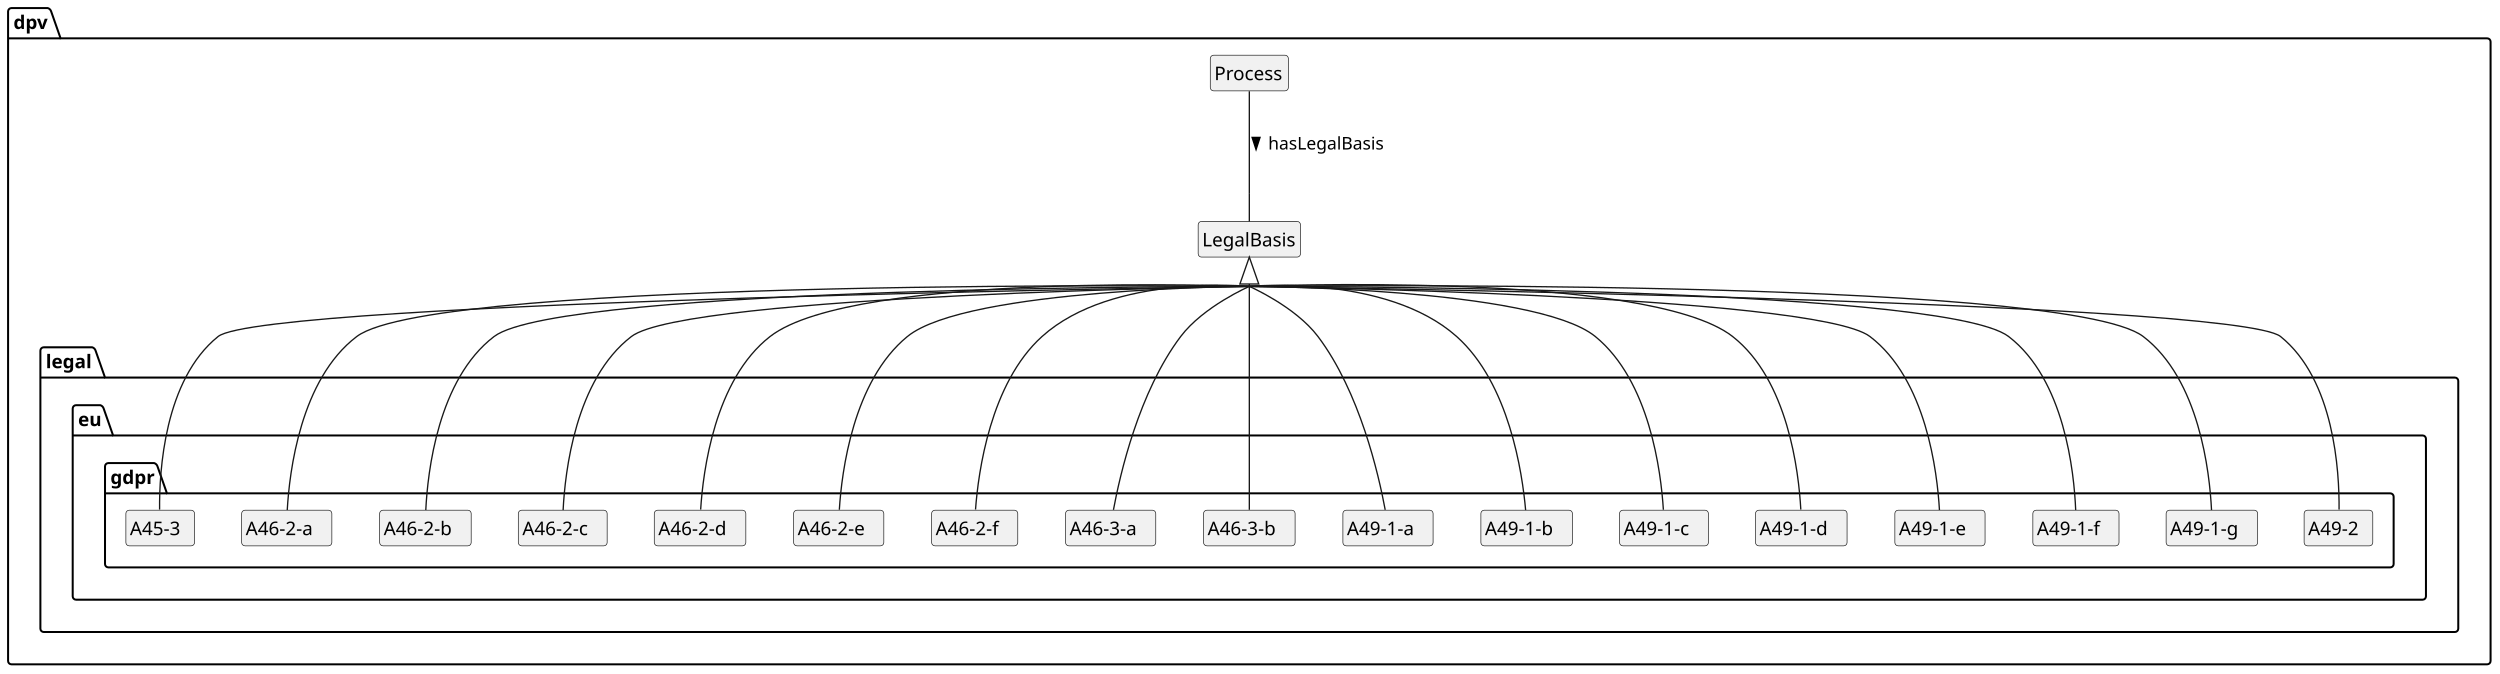
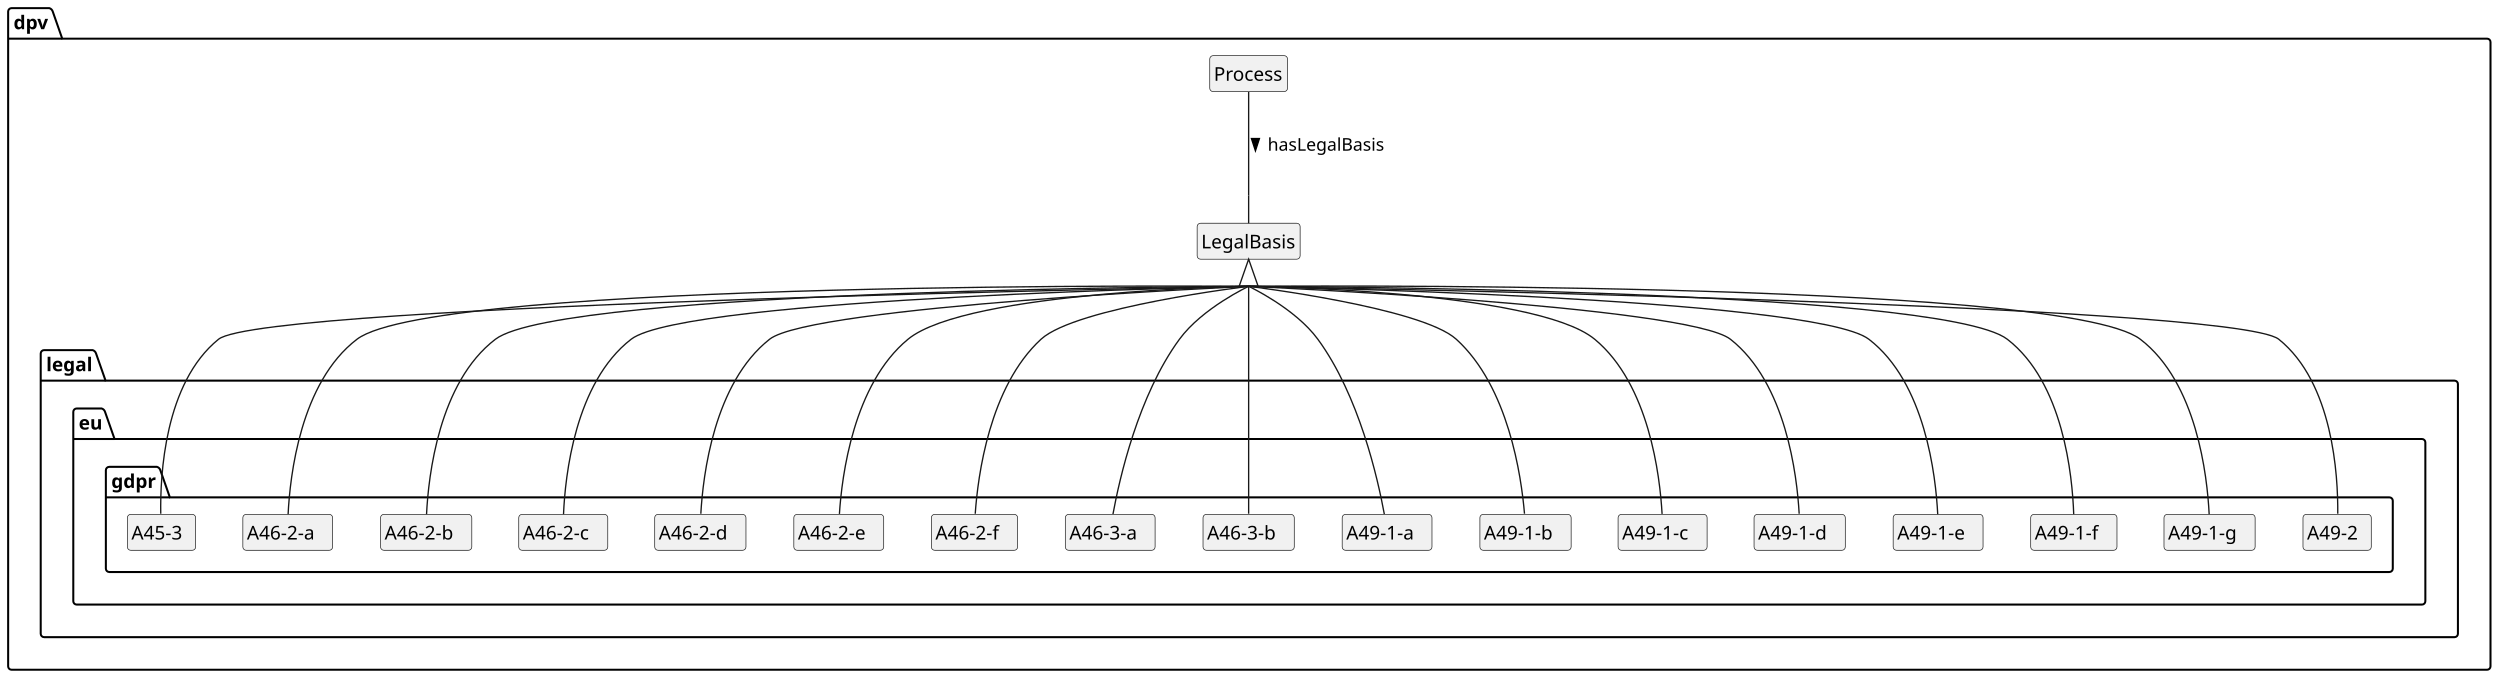
- <svg xmlns="http://www.w3.org/2000/svg" contentStyleType="text/css" height="500px" preserveAspectRatio="none" style="width:1857px;height:500px;background:#FFFFFF;" version="1.1" viewBox="0 0 1857 500" width="1857px" zoomAndPan="magnify">
+ <svg xmlns="http://www.w3.org/2000/svg" contentStyleType="text/css" data-diagram-type="CLASS" height="500px" preserveAspectRatio="none" style="width:1842px;height:500px;background:#FFFFFF;" version="1.1" viewBox="0 0 1842 500" width="1842px" zoomAndPan="magnify">
  <defs />
  <g>
    <g id="cluster_dpv">
-       <path d="M8.5,6 L35.5,6 A3.75,3.75 0 0 1 38,8.5 L45,28.488 L1847.5,28.488 A2.5,2.5 0 0 1 1850,30.988 L1850,490.96 A2.5,2.5 0 0 1 1847.5,493.46 L8.5,493.46 A2.5,2.5 0 0 1 6,490.96 L6,8.5 A2.5,2.5 0 0 1 8.5,6 " fill="none" style="stroke:#000000;stroke-width:1.5;" />
-       <line style="stroke:#000000;stroke-width:1.5;" x1="6" x2="45" y1="28.488" y2="28.488" />
-       <text fill="#000000" font-family="sans-serif" font-size="14" font-weight="bold" lengthAdjust="spacing" textLength="26" x="10" y="21.535">dpv</text>
+       <path d="M8.5,6 L36.358,6 A3.75,3.75 0 0 1 38.858,8.5 L45.858,28.488 L1832.5,28.488 A2.5,2.5 0 0 1 1835,30.988 L1835,490.96 A2.5,2.5 0 0 1 1832.5,493.46 L8.5,493.46 A2.5,2.5 0 0 1 6,490.96 L6,8.5 A2.5,2.5 0 0 1 8.5,6 " fill="transparent" style="stroke:#000000;stroke-width:1.5;" />
+       <line style="stroke:#000000;stroke-width:1.5;" x1="6" x2="45.858" y1="28.488" y2="28.488" />
+       <text fill="#000000" font-family="sans-serif" font-size="14" font-weight="bold" lengthAdjust="spacing" textLength="26.858" x="10" y="21.535">dpv</text>
    </g>
    <g id="cluster_legal">
-       <path d="M32.5,257.97 L68.5,257.97 A3.75,3.75 0 0 1 71,260.47 L78,280.458 L1823.5,280.458 A2.5,2.5 0 0 1 1826,282.958 L1826,466.96 A2.5,2.5 0 0 1 1823.5,469.46 L32.5,469.46 A2.5,2.5 0 0 1 30,466.96 L30,260.47 A2.5,2.5 0 0 1 32.5,257.97 " fill="none" style="stroke:#000000;stroke-width:1.5;" />
-       <line style="stroke:#000000;stroke-width:1.5;" x1="30" x2="78" y1="280.458" y2="280.458" />
-       <text fill="#000000" font-family="sans-serif" font-size="14" font-weight="bold" lengthAdjust="spacing" textLength="35" x="34" y="273.505">legal</text>
+       <path d="M32.5,257.97 L68.274,257.97 A3.75,3.75 0 0 1 70.774,260.47 L77.774,280.458 L1808.5,280.458 A2.5,2.5 0 0 1 1811,282.958 L1811,466.96 A2.5,2.5 0 0 1 1808.5,469.46 L32.5,469.46 A2.5,2.5 0 0 1 30,466.96 L30,260.47 A2.5,2.5 0 0 1 32.5,257.97 " fill="transparent" style="stroke:#000000;stroke-width:1.5;" />
+       <line style="stroke:#000000;stroke-width:1.5;" x1="30" x2="77.774" y1="280.458" y2="280.458" />
+       <text fill="#000000" font-family="sans-serif" font-size="14" font-weight="bold" lengthAdjust="spacing" textLength="34.774" x="34" y="273.505">legal</text>
    </g>
    <g id="cluster_eu">
-       <path d="M56.5,300.97 L74.5,300.97 A3.75,3.75 0 0 1 77,303.47 L84,323.458 L1799.5,323.458 A2.5,2.5 0 0 1 1802,325.958 L1802,442.96 A2.5,2.5 0 0 1 1799.5,445.46 L56.5,445.46 A2.5,2.5 0 0 1 54,442.96 L54,303.47 A2.5,2.5 0 0 1 56.5,300.97 " fill="none" style="stroke:#000000;stroke-width:1.5;" />
-       <line style="stroke:#000000;stroke-width:1.5;" x1="54" x2="84" y1="323.458" y2="323.458" />
-       <text fill="#000000" font-family="sans-serif" font-size="14" font-weight="bold" lengthAdjust="spacing" textLength="17" x="58" y="316.505">eu</text>
+       <path d="M56.5,300.97 L74.897,300.97 A3.75,3.75 0 0 1 77.397,303.47 L84.397,323.458 L1784.5,323.458 A2.5,2.5 0 0 1 1787,325.958 L1787,442.96 A2.5,2.5 0 0 1 1784.5,445.46 L56.5,445.46 A2.5,2.5 0 0 1 54,442.96 L54,303.47 A2.5,2.5 0 0 1 56.5,300.97 " fill="transparent" style="stroke:#000000;stroke-width:1.5;" />
+       <line style="stroke:#000000;stroke-width:1.5;" x1="54" x2="84.397" y1="323.458" y2="323.458" />
+       <text fill="#000000" font-family="sans-serif" font-size="14" font-weight="bold" lengthAdjust="spacing" textLength="17.398" x="58" y="316.505">eu</text>
    </g>
    <g id="cluster_gdpr">
-       <path d="M80.5,343.97 L114.5,343.97 A3.75,3.75 0 0 1 117,346.47 L124,366.458 L1775.5,366.458 A2.5,2.5 0 0 1 1778,368.958 L1778,418.96 A2.5,2.5 0 0 1 1775.5,421.46 L80.5,421.46 A2.5,2.5 0 0 1 78,418.96 L78,346.47 A2.5,2.5 0 0 1 80.5,343.97 " fill="none" style="stroke:#000000;stroke-width:1.5;" />
-       <line style="stroke:#000000;stroke-width:1.5;" x1="78" x2="124" y1="366.458" y2="366.458" />
-       <text fill="#000000" font-family="sans-serif" font-size="14" font-weight="bold" lengthAdjust="spacing" textLength="33" x="82" y="359.505">gdpr</text>
+       <path d="M80.5,343.97 L115.652,343.97 A3.75,3.75 0 0 1 118.152,346.47 L125.152,366.458 L1760.5,366.458 A2.5,2.5 0 0 1 1763,368.958 L1763,418.96 A2.5,2.5 0 0 1 1760.5,421.46 L80.5,421.46 A2.5,2.5 0 0 1 78,418.96 L78,346.47 A2.5,2.5 0 0 1 80.5,343.97 " fill="transparent" style="stroke:#000000;stroke-width:1.5;" />
+       <line style="stroke:#000000;stroke-width:1.5;" x1="78" x2="125.152" y1="366.458" y2="366.458" />
+       <text fill="#000000" font-family="sans-serif" font-size="14" font-weight="bold" lengthAdjust="spacing" textLength="34.152" x="82" y="359.505">gdpr</text>
    </g>
    <g id="elem_Process">
-       <rect codeLine="5" fill="#F1F1F1" height="26.488" id="Process" rx="2.5" ry="2.5" style="stroke:#181818;stroke-width:0.5;" width="58" x="899" y="41" />
-       <text fill="#000000" font-family="sans-serif" font-size="14" lengthAdjust="spacing" textLength="52" x="902" y="59.535">Process</text>
+       <rect codeLine="5" fill="#F1F1F1" height="26.488" id="Process" rx="2.5" ry="2.5" style="stroke:#181818;stroke-width:0.5;" width="57.31" x="891.34" y="41" />
+       <text fill="#000000" font-family="sans-serif" font-size="14" lengthAdjust="spacing" textLength="51.31" x="894.34" y="59.535">Process</text>
    </g>
    <g id="elem_LegalBasis">
-       <rect codeLine="6" fill="#F1F1F1" height="26.488" id="LegalBasis" rx="2.5" ry="2.5" style="stroke:#181818;stroke-width:0.5;" width="76" x="890" y="164.48" />
-       <text fill="#000000" font-family="sans-serif" font-size="14" lengthAdjust="spacing" textLength="70" x="893" y="183.015">LegalBasis</text>
+       <rect codeLine="6" fill="#F1F1F1" height="26.488" id="LegalBasis" rx="2.5" ry="2.5" style="stroke:#181818;stroke-width:0.5;" width="75.877" x="882.06" y="164.48" />
+       <text fill="#000000" font-family="sans-serif" font-size="14" lengthAdjust="spacing" textLength="69.877" x="885.06" y="183.015">LegalBasis</text>
    </g>
-     <polygon fill="none" points="928,190.968,935,210.968,921,210.968" style="stroke:#181818;stroke-width:1.0;" />
-     <line style="stroke:#181818;stroke-width:1.0;" x1="928" x2="928" y1="210.968" y2="212.73" />
-     <line style="stroke:#181818;stroke-width:1.0;" x1="928" x2="928" y1="164.48" y2="143.99" />
+     <polygon fill="transparent" points="919.999,190.968,927,210.968,913,210.969" style="stroke:#181818;stroke-width:1;" />
+     <line style="stroke:#181818;stroke-width:1;" x1="920" x2="920" y1="210.968" y2="210.97" />
+     <line style="stroke:#181818;stroke-width:1;" x1="919.999" x2="920" y1="164.48" y2="143.99" />
    <g id="elem_A45_3">
-       <rect codeLine="9" fill="#F1F1F1" height="26.488" id="A45_3" rx="2.5" ry="2.5" style="stroke:#181818;stroke-width:0.5;" width="51" x="93.5" y="378.97" />
-       <text fill="#000000" font-family="sans-serif" font-size="14" lengthAdjust="spacing" textLength="45" x="96.5" y="397.505">A45-3</text>
+       <rect codeLine="9" fill="#F1F1F1" height="26.488" id="A45_3" rx="2.5" ry="2.5" style="stroke:#181818;stroke-width:0.5;" width="50.317" x="93.84" y="378.97" />
+       <text fill="#000000" font-family="sans-serif" font-size="14" lengthAdjust="spacing" textLength="44.317" x="96.84" y="397.505">A45-3</text>
    </g>
    <g id="elem_A46_2_a">
-       <rect codeLine="10" fill="#F1F1F1" height="26.488" id="A46_2_a" rx="2.5" ry="2.5" style="stroke:#181818;stroke-width:0.5;" width="67" x="179.5" y="378.97" />
-       <text fill="#000000" font-family="sans-serif" font-size="14" lengthAdjust="spacing" textLength="61" x="182.5" y="397.505">A46-2-a</text>
+       <rect codeLine="10" fill="#F1F1F1" height="26.488" id="A46_2_a" rx="2.5" ry="2.5" style="stroke:#181818;stroke-width:0.5;" width="66.149" x="178.93" y="378.97" />
+       <text fill="#000000" font-family="sans-serif" font-size="14" lengthAdjust="spacing" textLength="60.149" x="181.93" y="397.505">A46-2-a</text>
    </g>
    <g id="elem_A46_2_b">
-       <rect codeLine="11" fill="#F1F1F1" height="26.488" id="A46_2_b" rx="2.5" ry="2.5" style="stroke:#181818;stroke-width:0.5;" width="68" x="282" y="378.97" />
-       <text fill="#000000" font-family="sans-serif" font-size="14" lengthAdjust="spacing" textLength="62" x="285" y="397.505">A46-2-b</text>
+       <rect codeLine="11" fill="#F1F1F1" height="26.488" id="A46_2_b" rx="2.5" ry="2.5" style="stroke:#181818;stroke-width:0.5;" width="67.23" x="280.39" y="378.97" />
+       <text fill="#000000" font-family="sans-serif" font-size="14" lengthAdjust="spacing" textLength="61.23" x="283.39" y="397.505">A46-2-b</text>
    </g>
    <g id="elem_A46_2_c">
-       <rect codeLine="12" fill="#F1F1F1" height="26.488" id="A46_2_c" rx="2.5" ry="2.5" style="stroke:#181818;stroke-width:0.5;" width="66" x="385" y="378.97" />
-       <text fill="#000000" font-family="sans-serif" font-size="14" lengthAdjust="spacing" textLength="60" x="388" y="397.505">A46-2-c</text>
+       <rect codeLine="12" fill="#F1F1F1" height="26.488" id="A46_2_c" rx="2.5" ry="2.5" style="stroke:#181818;stroke-width:0.5;" width="65.589" x="382.21" y="378.97" />
+       <text fill="#000000" font-family="sans-serif" font-size="14" lengthAdjust="spacing" textLength="59.589" x="385.21" y="397.505">A46-2-c</text>
    </g>
    <g id="elem_A46_2_d">
-       <rect codeLine="13" fill="#F1F1F1" height="26.488" id="A46_2_d" rx="2.5" ry="2.5" style="stroke:#181818;stroke-width:0.5;" width="68" x="486" y="378.97" />
-       <text fill="#000000" font-family="sans-serif" font-size="14" lengthAdjust="spacing" textLength="62" x="489" y="397.505">A46-2-d</text>
+       <rect codeLine="13" fill="#F1F1F1" height="26.488" id="A46_2_d" rx="2.5" ry="2.5" style="stroke:#181818;stroke-width:0.5;" width="67.23" x="482.39" y="378.97" />
+       <text fill="#000000" font-family="sans-serif" font-size="14" lengthAdjust="spacing" textLength="61.23" x="485.39" y="397.505">A46-2-d</text>
    </g>
    <g id="elem_A46_2_e">
-       <rect codeLine="14" fill="#F1F1F1" height="26.488" id="A46_2_e" rx="2.5" ry="2.5" style="stroke:#181818;stroke-width:0.5;" width="67" x="589.5" y="378.97" />
-       <text fill="#000000" font-family="sans-serif" font-size="14" lengthAdjust="spacing" textLength="61" x="592.5" y="397.505">A46-2-e</text>
+       <rect codeLine="14" fill="#F1F1F1" height="26.488" id="A46_2_e" rx="2.5" ry="2.5" style="stroke:#181818;stroke-width:0.5;" width="66.218" x="584.89" y="378.97" />
+       <text fill="#000000" font-family="sans-serif" font-size="14" lengthAdjust="spacing" textLength="60.218" x="587.89" y="397.505">A46-2-e</text>
    </g>
    <g id="elem_A46_2_f">
-       <rect codeLine="15" fill="#F1F1F1" height="26.488" id="A46_2_f" rx="2.5" ry="2.5" style="stroke:#181818;stroke-width:0.5;" width="64" x="692" y="378.97" />
-       <text fill="#000000" font-family="sans-serif" font-size="14" lengthAdjust="spacing" textLength="58" x="695" y="397.505">A46-2-f</text>
+       <rect codeLine="15" fill="#F1F1F1" height="26.488" id="A46_2_f" rx="2.5" ry="2.5" style="stroke:#181818;stroke-width:0.5;" width="63.565" x="686.22" y="378.97" />
+       <text fill="#000000" font-family="sans-serif" font-size="14" lengthAdjust="spacing" textLength="57.565" x="689.22" y="397.505">A46-2-f</text>
    </g>
    <g id="elem_A46_3_a">
-       <rect codeLine="16" fill="#F1F1F1" height="26.488" id="A46_3_a" rx="2.5" ry="2.5" style="stroke:#181818;stroke-width:0.5;" width="67" x="791.5" y="378.97" />
-       <text fill="#000000" font-family="sans-serif" font-size="14" lengthAdjust="spacing" textLength="61" x="794.5" y="397.505">A46-3-a</text>
+       <rect codeLine="16" fill="#F1F1F1" height="26.488" id="A46_3_a" rx="2.5" ry="2.5" style="stroke:#181818;stroke-width:0.5;" width="66.149" x="784.93" y="378.97" />
+       <text fill="#000000" font-family="sans-serif" font-size="14" lengthAdjust="spacing" textLength="60.149" x="787.93" y="397.505">A46-3-a</text>
    </g>
    <g id="elem_A46_3_b">
-       <rect codeLine="17" fill="#F1F1F1" height="26.488" id="A46_3_b" rx="2.5" ry="2.5" style="stroke:#181818;stroke-width:0.5;" width="68" x="894" y="378.97" />
-       <text fill="#000000" font-family="sans-serif" font-size="14" lengthAdjust="spacing" textLength="62" x="897" y="397.505">A46-3-b</text>
+       <rect codeLine="17" fill="#F1F1F1" height="26.488" id="A46_3_b" rx="2.5" ry="2.5" style="stroke:#181818;stroke-width:0.5;" width="67.23" x="886.39" y="378.97" />
+       <text fill="#000000" font-family="sans-serif" font-size="14" lengthAdjust="spacing" textLength="61.23" x="889.39" y="397.505">A46-3-b</text>
    </g>
    <g id="elem_A49_1_a">
-       <rect codeLine="18" fill="#F1F1F1" height="26.488" id="A49_1_a" rx="2.5" ry="2.5" style="stroke:#181818;stroke-width:0.5;" width="67" x="997.5" y="378.97" />
-       <text fill="#000000" font-family="sans-serif" font-size="14" lengthAdjust="spacing" textLength="61" x="1000.5" y="397.505">A49-1-a</text>
+       <rect codeLine="18" fill="#F1F1F1" height="26.488" id="A49_1_a" rx="2.5" ry="2.5" style="stroke:#181818;stroke-width:0.5;" width="66.149" x="988.93" y="378.97" />
+       <text fill="#000000" font-family="sans-serif" font-size="14" lengthAdjust="spacing" textLength="60.149" x="991.93" y="397.505">A49-1-a</text>
    </g>
    <g id="elem_A49_1_b">
-       <rect codeLine="19" fill="#F1F1F1" height="26.488" id="A49_1_b" rx="2.5" ry="2.5" style="stroke:#181818;stroke-width:0.5;" width="68" x="1100" y="378.97" />
-       <text fill="#000000" font-family="sans-serif" font-size="14" lengthAdjust="spacing" textLength="62" x="1103" y="397.505">A49-1-b</text>
+       <rect codeLine="19" fill="#F1F1F1" height="26.488" id="A49_1_b" rx="2.5" ry="2.5" style="stroke:#181818;stroke-width:0.5;" width="67.23" x="1090.39" y="378.97" />
+       <text fill="#000000" font-family="sans-serif" font-size="14" lengthAdjust="spacing" textLength="61.23" x="1093.39" y="397.505">A49-1-b</text>
    </g>
    <g id="elem_A49_1_c">
-       <rect codeLine="20" fill="#F1F1F1" height="26.488" id="A49_1_c" rx="2.5" ry="2.5" style="stroke:#181818;stroke-width:0.5;" width="66" x="1203" y="378.97" />
-       <text fill="#000000" font-family="sans-serif" font-size="14" lengthAdjust="spacing" textLength="60" x="1206" y="397.505">A49-1-c</text>
+       <rect codeLine="20" fill="#F1F1F1" height="26.488" id="A49_1_c" rx="2.5" ry="2.5" style="stroke:#181818;stroke-width:0.5;" width="65.589" x="1192.21" y="378.97" />
+       <text fill="#000000" font-family="sans-serif" font-size="14" lengthAdjust="spacing" textLength="59.589" x="1195.21" y="397.505">A49-1-c</text>
    </g>
    <g id="elem_A49_1_d">
-       <rect codeLine="21" fill="#F1F1F1" height="26.488" id="A49_1_d" rx="2.5" ry="2.5" style="stroke:#181818;stroke-width:0.5;" width="68" x="1304" y="378.97" />
-       <text fill="#000000" font-family="sans-serif" font-size="14" lengthAdjust="spacing" textLength="62" x="1307" y="397.505">A49-1-d</text>
+       <rect codeLine="21" fill="#F1F1F1" height="26.488" id="A49_1_d" rx="2.5" ry="2.5" style="stroke:#181818;stroke-width:0.5;" width="67.23" x="1292.39" y="378.97" />
+       <text fill="#000000" font-family="sans-serif" font-size="14" lengthAdjust="spacing" textLength="61.23" x="1295.39" y="397.505">A49-1-d</text>
    </g>
    <g id="elem_A49_1_e">
-       <rect codeLine="22" fill="#F1F1F1" height="26.488" id="A49_1_e" rx="2.5" ry="2.5" style="stroke:#181818;stroke-width:0.5;" width="67" x="1407.5" y="378.97" />
-       <text fill="#000000" font-family="sans-serif" font-size="14" lengthAdjust="spacing" textLength="61" x="1410.5" y="397.505">A49-1-e</text>
+       <rect codeLine="22" fill="#F1F1F1" height="26.488" id="A49_1_e" rx="2.5" ry="2.5" style="stroke:#181818;stroke-width:0.5;" width="66.218" x="1394.89" y="378.97" />
+       <text fill="#000000" font-family="sans-serif" font-size="14" lengthAdjust="spacing" textLength="60.218" x="1397.89" y="397.505">A49-1-e</text>
    </g>
    <g id="elem_A49_1_f">
-       <rect codeLine="23" fill="#F1F1F1" height="26.488" id="A49_1_f" rx="2.5" ry="2.5" style="stroke:#181818;stroke-width:0.5;" width="64" x="1510" y="378.97" />
-       <text fill="#000000" font-family="sans-serif" font-size="14" lengthAdjust="spacing" textLength="58" x="1513" y="397.505">A49-1-f</text>
+       <rect codeLine="23" fill="#F1F1F1" height="26.488" id="A49_1_f" rx="2.5" ry="2.5" style="stroke:#181818;stroke-width:0.5;" width="63.565" x="1496.22" y="378.97" />
+       <text fill="#000000" font-family="sans-serif" font-size="14" lengthAdjust="spacing" textLength="57.565" x="1499.22" y="397.505">A49-1-f</text>
    </g>
    <g id="elem_A49_1_g">
-       <rect codeLine="24" fill="#F1F1F1" height="26.488" id="A49_1_g" rx="2.5" ry="2.5" style="stroke:#181818;stroke-width:0.5;" width="68" x="1609" y="378.97" />
-       <text fill="#000000" font-family="sans-serif" font-size="14" lengthAdjust="spacing" textLength="62" x="1612" y="397.505">A49-1-g</text>
+       <rect codeLine="24" fill="#F1F1F1" height="26.488" id="A49_1_g" rx="2.5" ry="2.5" style="stroke:#181818;stroke-width:0.5;" width="67.147" x="1594.43" y="378.97" />
+       <text fill="#000000" font-family="sans-serif" font-size="14" lengthAdjust="spacing" textLength="61.148" x="1597.43" y="397.505">A49-1-g</text>
    </g>
    <g id="elem_A49_2">
-       <rect codeLine="25" fill="#F1F1F1" height="26.488" id="A49_2" rx="2.5" ry="2.5" style="stroke:#181818;stroke-width:0.5;" width="51" x="1711.5" y="378.97" />
-       <text fill="#000000" font-family="sans-serif" font-size="14" lengthAdjust="spacing" textLength="45" x="1714.5" y="397.505">A49-2</text>
+       <rect codeLine="25" fill="#F1F1F1" height="26.488" id="A49_2" rx="2.5" ry="2.5" style="stroke:#181818;stroke-width:0.5;" width="50.317" x="1696.84" y="378.97" />
+       <text fill="#000000" font-family="sans-serif" font-size="14" lengthAdjust="spacing" textLength="44.317" x="1699.84" y="397.505">A49-2</text>
    </g>
    <g id="link_Process_LegalBasis">
-       <path codeLine="28" d="M928,67.78 C928,85.61 928,118.88 928,143.99 " fill="none" id="Process-LegalBasis" style="stroke:#181818;stroke-width:1.0;" />
-       <polygon fill="#000000" points="933,111.135,935.939,102.09,930.061,102.09,933,111.135" style="stroke:#000000;stroke-width:1.0;" />
-       <text fill="#000000" font-family="sans-serif" font-size="13" lengthAdjust="spacing" textLength="87" x="942" y="111.048">hasLegalBasis</text>
+       <path codeLine="28" d="M920,67.78 C920,85.61 920,118.88 920,143.99 " fill="transparent" id="Process-LegalBasis" style="stroke:#181818;stroke-width:1;" />
+       <polygon fill="#000000" points="925,111.135,927.939,102.09,922.061,102.09,925,111.135" style="stroke:#000000;stroke-width:1;" />
+       <text fill="#000000" font-family="sans-serif" font-size="13" lengthAdjust="spacing" textLength="86.76" x="934" y="111.048">hasLegalBasis</text>
    </g>
    <g id="link_LegalBasis_A45_3">
-       <path codeLine="30" d="M928,212.73 C928,212.73 195.21,223.28 162,249.97 C122.04,282.09 118.27,350.23 118.54,378.51 " fill="none" id="LegalBasis-backto-A45_3" style="stroke:#181818;stroke-width:1.0;" />
+       <path codeLine="30" d="M920,210.97 C920,210.97 193.82,223.41 161,249.97 C121.22,282.16 117.96,350.26 118.44,378.52 " fill="transparent" id="LegalBasis-backto-A45_3" style="stroke:#181818;stroke-width:1;" />
    </g>
    <g id="link_LegalBasis_A46_2_a">
-       <path codeLine="31" d="M928,212.73 C928,212.73 323.81,205.41 265,249.97 C223.14,281.69 214.96,350.67 213.37,378.85 " fill="none" id="LegalBasis-backto-A46_2_a" style="stroke:#181818;stroke-width:1.0;" />
+       <path codeLine="31" d="M920,210.97 C920,210.97 321.15,205.63 263,249.97 C221.33,281.75 213.66,350.7 212.28,378.86 " fill="transparent" id="LegalBasis-backto-A46_2_a" style="stroke:#181818;stroke-width:1;" />
    </g>
    <g id="link_LegalBasis_A46_2_b">
-       <path codeLine="32" d="M928,212.73 C928,212.73 416.7,212.12 367,249.97 C325.31,281.72 317.65,350.69 316.28,378.86 " fill="none" id="LegalBasis-backto-A46_2_b" style="stroke:#181818;stroke-width:1.0;" />
+       <path codeLine="32" d="M920,210.97 C920,210.97 414.16,212.48 365,249.97 C323.33,281.75 315.66,350.7 314.28,378.86 " fill="transparent" id="LegalBasis-backto-A46_2_b" style="stroke:#181818;stroke-width:1;" />
    </g>
    <g id="link_LegalBasis_A46_2_c">
-       <path codeLine="33" d="M928,212.73 C928,212.73 509.63,218.87 469,249.97 C427.39,281.82 419.68,350.73 418.29,378.87 " fill="none" id="LegalBasis-backto-A46_2_c" style="stroke:#181818;stroke-width:1.0;" />
+       <path codeLine="33" d="M920,210.97 C920,210.97 505.15,218.94 465,249.97 C423.63,281.95 416.4,350.78 415.2,378.89 " fill="transparent" id="LegalBasis-backto-A46_2_c" style="stroke:#181818;stroke-width:1;" />
    </g>
    <g id="link_LegalBasis_A46_2_d">
-       <path codeLine="34" d="M928,212.73 C928,212.73 634.78,201.13 572,249.97 C530.75,282.06 522.22,350.22 520.45,378.5 " fill="none" id="LegalBasis-backto-A46_2_d" style="stroke:#181818;stroke-width:1.0;" />
+       <path codeLine="34" d="M920,210.97 C920,210.97 598,225.55 567,249.97 C526.04,282.24 517.95,350.3 516.37,378.53 " fill="transparent" id="LegalBasis-backto-A46_2_d" style="stroke:#181818;stroke-width:1;" />
    </g>
    <g id="link_LegalBasis_A46_2_e">
-       <path codeLine="35" d="M928,212.73 C928,212.73 718.18,213.88 674,249.97 C633.62,282.96 625.2,350.61 623.46,378.63 " fill="none" id="LegalBasis-backto-A46_2_e" style="stroke:#181818;stroke-width:1.0;" />
+       <path codeLine="35" d="M920,210.97 C920,210.97 712.56,214.08 669,249.97 C628.76,283.13 620.27,350.69 618.48,378.66 " fill="transparent" id="LegalBasis-backto-A46_2_e" style="stroke:#181818;stroke-width:1;" />
    </g>
    <g id="link_LegalBasis_A46_2_f">
-       <path codeLine="36" d="M928,212.73 C928,212.73 826.29,202.81 774,249.97 C735.56,284.64 726.67,350.76 724.62,378.48 " fill="none" id="LegalBasis-backto-A46_2_f" style="stroke:#181818;stroke-width:1.0;" />
+       <path codeLine="36" d="M920,210.97 C920,210.97 792.83,226.23 767,249.97 C728.97,284.92 720.46,350.88 718.55,378.53 " fill="transparent" id="LegalBasis-backto-A46_2_f" style="stroke:#181818;stroke-width:1;" />
    </g>
    <g id="link_LegalBasis_A46_3_a">
-       <path codeLine="37" d="M928,212.73 C928,212.73 893.91,227.57 877,249.97 C845.99,291.06 831.92,352.55 827.07,378.71 " fill="none" id="LegalBasis-backto-A46_3_a" style="stroke:#181818;stroke-width:1.0;" />
+       <path codeLine="37" d="M920,210.97 C920,210.97 885.86,226.95 869,249.97 C838.65,291.4 824.81,352.71 820.04,378.77 " fill="transparent" id="LegalBasis-backto-A46_3_a" style="stroke:#181818;stroke-width:1;" />
    </g>
    <g id="link_LegalBasis_A46_3_b">
-       <path codeLine="38" d="M928,212.73 C928,212.73 928,338.04 928,378.66 " fill="none" id="LegalBasis-backto-A46_3_b" style="stroke:#181818;stroke-width:1.0;" />
+       <path codeLine="38" d="M920,210.97 C920,210.97 920,337.51 920,378.54 " fill="transparent" id="LegalBasis-backto-A46_3_b" style="stroke:#181818;stroke-width:1;" />
    </g>
    <g id="link_LegalBasis_A49_1_a">
-       <path codeLine="39" d="M928,212.73 C928,212.73 962.09,227.57 979,249.97 C1010.01,291.06 1024.08,352.55 1028.93,378.71 " fill="none" id="LegalBasis-backto-A49_1_a" style="stroke:#181818;stroke-width:1.0;" />
+       <path codeLine="39" d="M920,210.97 C920,210.97 954.14,226.95 971,249.97 C1001.35,291.4 1015.19,352.71 1019.96,378.77 " fill="transparent" id="LegalBasis-backto-A49_1_a" style="stroke:#181818;stroke-width:1;" />
    </g>
    <g id="link_LegalBasis_A49_1_b">
-       <path codeLine="40" d="M928,212.73 C928,212.73 1029.42,203.14 1082,249.97 C1121.03,284.73 1130.81,351.39 1133.23,378.89 " fill="none" id="LegalBasis-backto-A49_1_b" style="stroke:#181818;stroke-width:1.0;" />
+       <path codeLine="40" d="M920,210.97 C920,210.97 1047.02,226.39 1073,249.97 C1111.42,284.84 1120.93,350.85 1123.25,378.51 " fill="transparent" id="LegalBasis-backto-A49_1_b" style="stroke:#181818;stroke-width:1;" />
    </g>
    <g id="link_LegalBasis_A49_1_c">
-       <path codeLine="41" d="M928,212.73 C928,212.73 1140.28,213.5 1185,249.97 C1225.41,282.92 1233.81,350.6 1235.55,378.63 " fill="none" id="LegalBasis-backto-A49_1_c" style="stroke:#181818;stroke-width:1.0;" />
+       <path codeLine="41" d="M920,210.97 C920,210.97 1130.83,213.43 1175,249.97 C1215.09,283.13 1223.06,350.69 1224.62,378.66 " fill="transparent" id="LegalBasis-backto-A49_1_c" style="stroke:#181818;stroke-width:1;" />
    </g>
    <g id="link_LegalBasis_A49_1_d">
-       <path codeLine="42" d="M928,212.73 C928,212.73 1223.83,200.55 1287,249.97 C1328.07,282.1 1336.1,350.24 1337.64,378.51 " fill="none" id="LegalBasis-backto-A49_1_d" style="stroke:#181818;stroke-width:1.0;" />
+       <path codeLine="42" d="M920,210.97 C920,210.97 1243.82,225.43 1275,249.97 C1315.97,282.22 1324.05,350.29 1325.63,378.53 " fill="transparent" id="LegalBasis-backto-A49_1_d" style="stroke:#181818;stroke-width:1;" />
    </g>
    <g id="link_LegalBasis_A49_1_e">
-       <path codeLine="43" d="M928,212.73 C928,212.73 1348.11,218.85 1389,249.97 C1430.79,281.78 1439.01,350.71 1440.62,378.86 " fill="none" id="LegalBasis-backto-A49_1_e" style="stroke:#181818;stroke-width:1.0;" />
+       <path codeLine="43" d="M920,210.97 C920,210.97 1336.58,218.94 1377,249.97 C1418.57,281.88 1426.3,350.76 1427.71,378.88 " fill="transparent" id="LegalBasis-backto-A49_1_e" style="stroke:#181818;stroke-width:1;" />
    </g>
    <g id="link_LegalBasis_A49_1_f">
-       <path codeLine="44" d="M928,212.73 C928,212.73 1442.14,211.78 1492,249.97 C1533.51,281.77 1540.66,350.71 1541.82,378.86 " fill="none" id="LegalBasis-backto-A49_1_f" style="stroke:#181818;stroke-width:1.0;" />
+       <path codeLine="44" d="M920,210.97 C920,210.97 1429.7,211.94 1479,249.97 C1520.3,281.84 1526.96,350.74 1527.91,378.87 " fill="transparent" id="LegalBasis-backto-A49_1_f" style="stroke:#181818;stroke-width:1;" />
    </g>
    <g id="link_LegalBasis_A49_1_g">
-       <path codeLine="45" d="M928,212.73 C928,212.73 1533.27,205.12 1592,249.97 C1633.65,281.78 1641.33,350.71 1642.72,378.86 " fill="none" id="LegalBasis-backto-A49_1_g" style="stroke:#181818;stroke-width:1.0;" />
+       <path codeLine="45" d="M920,210.97 C920,210.97 1518.93,205.52 1577,249.97 C1618.61,281.82 1626.32,350.73 1627.71,378.87 " fill="transparent" id="LegalBasis-backto-A49_1_g" style="stroke:#181818;stroke-width:1;" />
    </g>
    <g id="link_LegalBasis_A49_2">
-       <path codeLine="46" d="M928,212.73 C928,212.73 1660.8,223.27 1694,249.97 C1733.95,282.1 1737.72,350.24 1737.46,378.51 " fill="none" id="LegalBasis-backto-A49_2" style="stroke:#181818;stroke-width:1.0;" />
+       <path codeLine="46" d="M920,210.97 C920,210.97 1646.1,223.51 1679,249.97 C1718.95,282.1 1722.72,350.24 1722.46,378.51 " fill="transparent" id="LegalBasis-backto-A49_2" style="stroke:#181818;stroke-width:1;" />
    </g>
  </g>
</svg>
